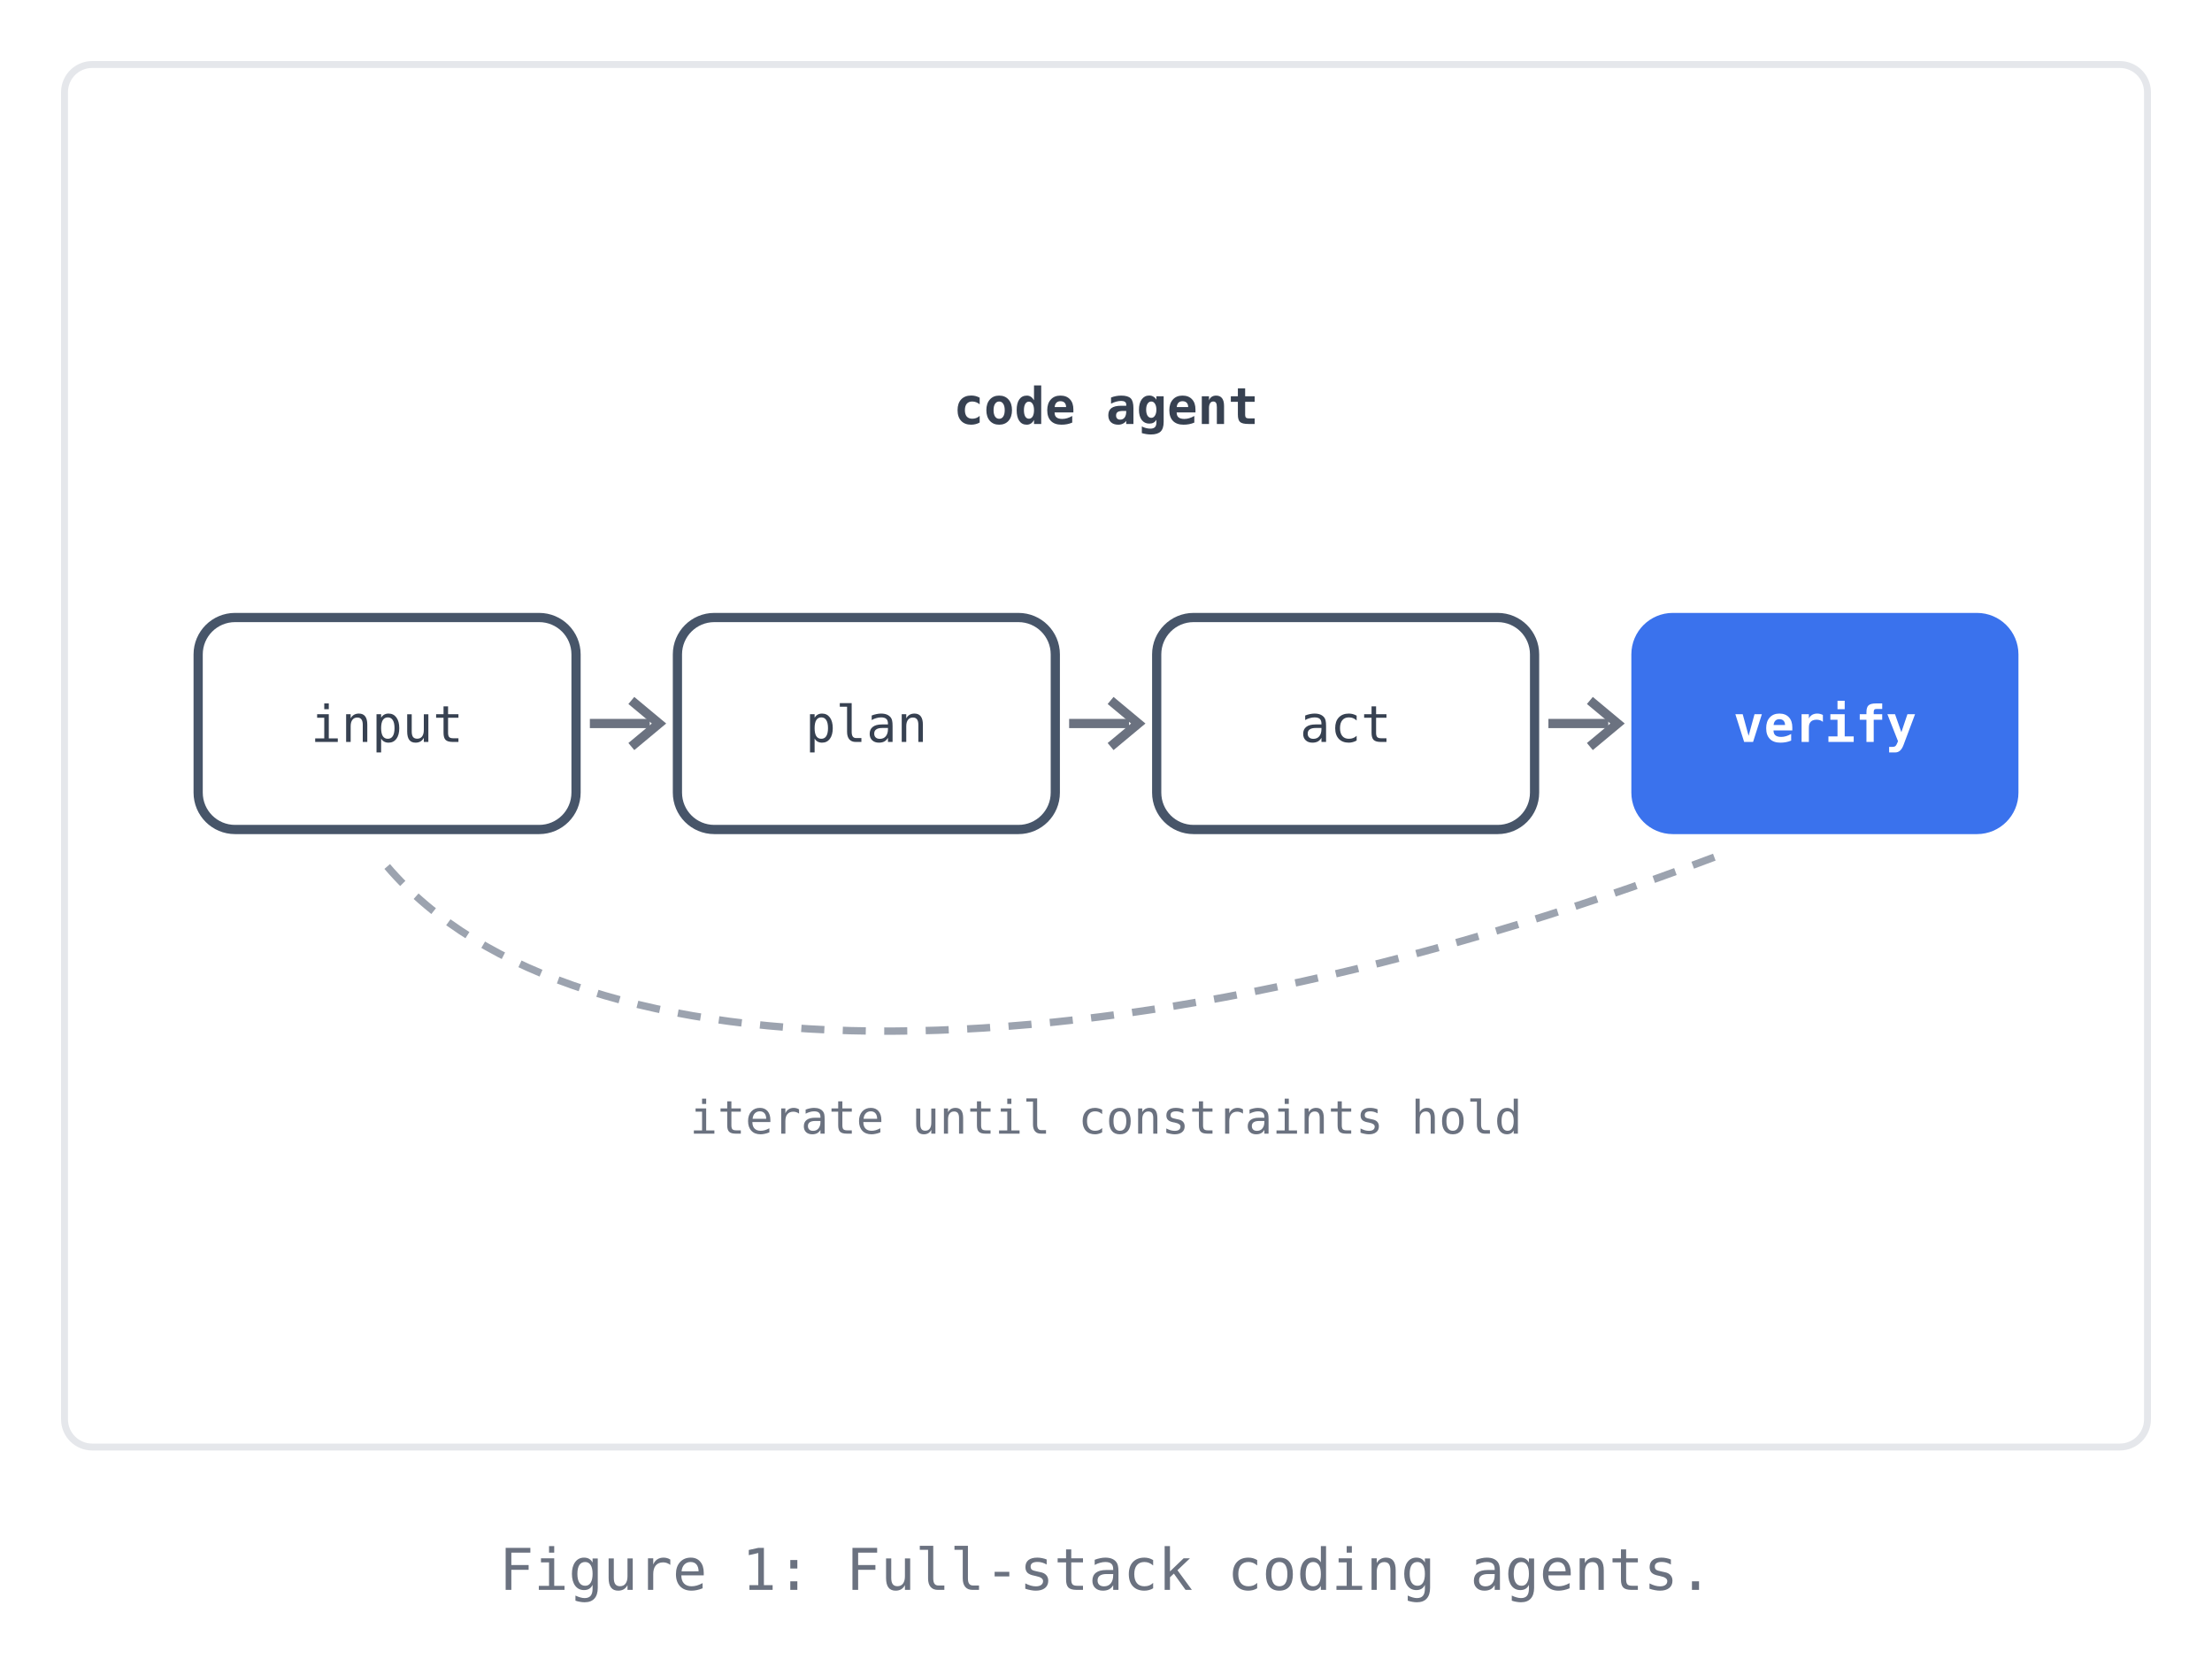
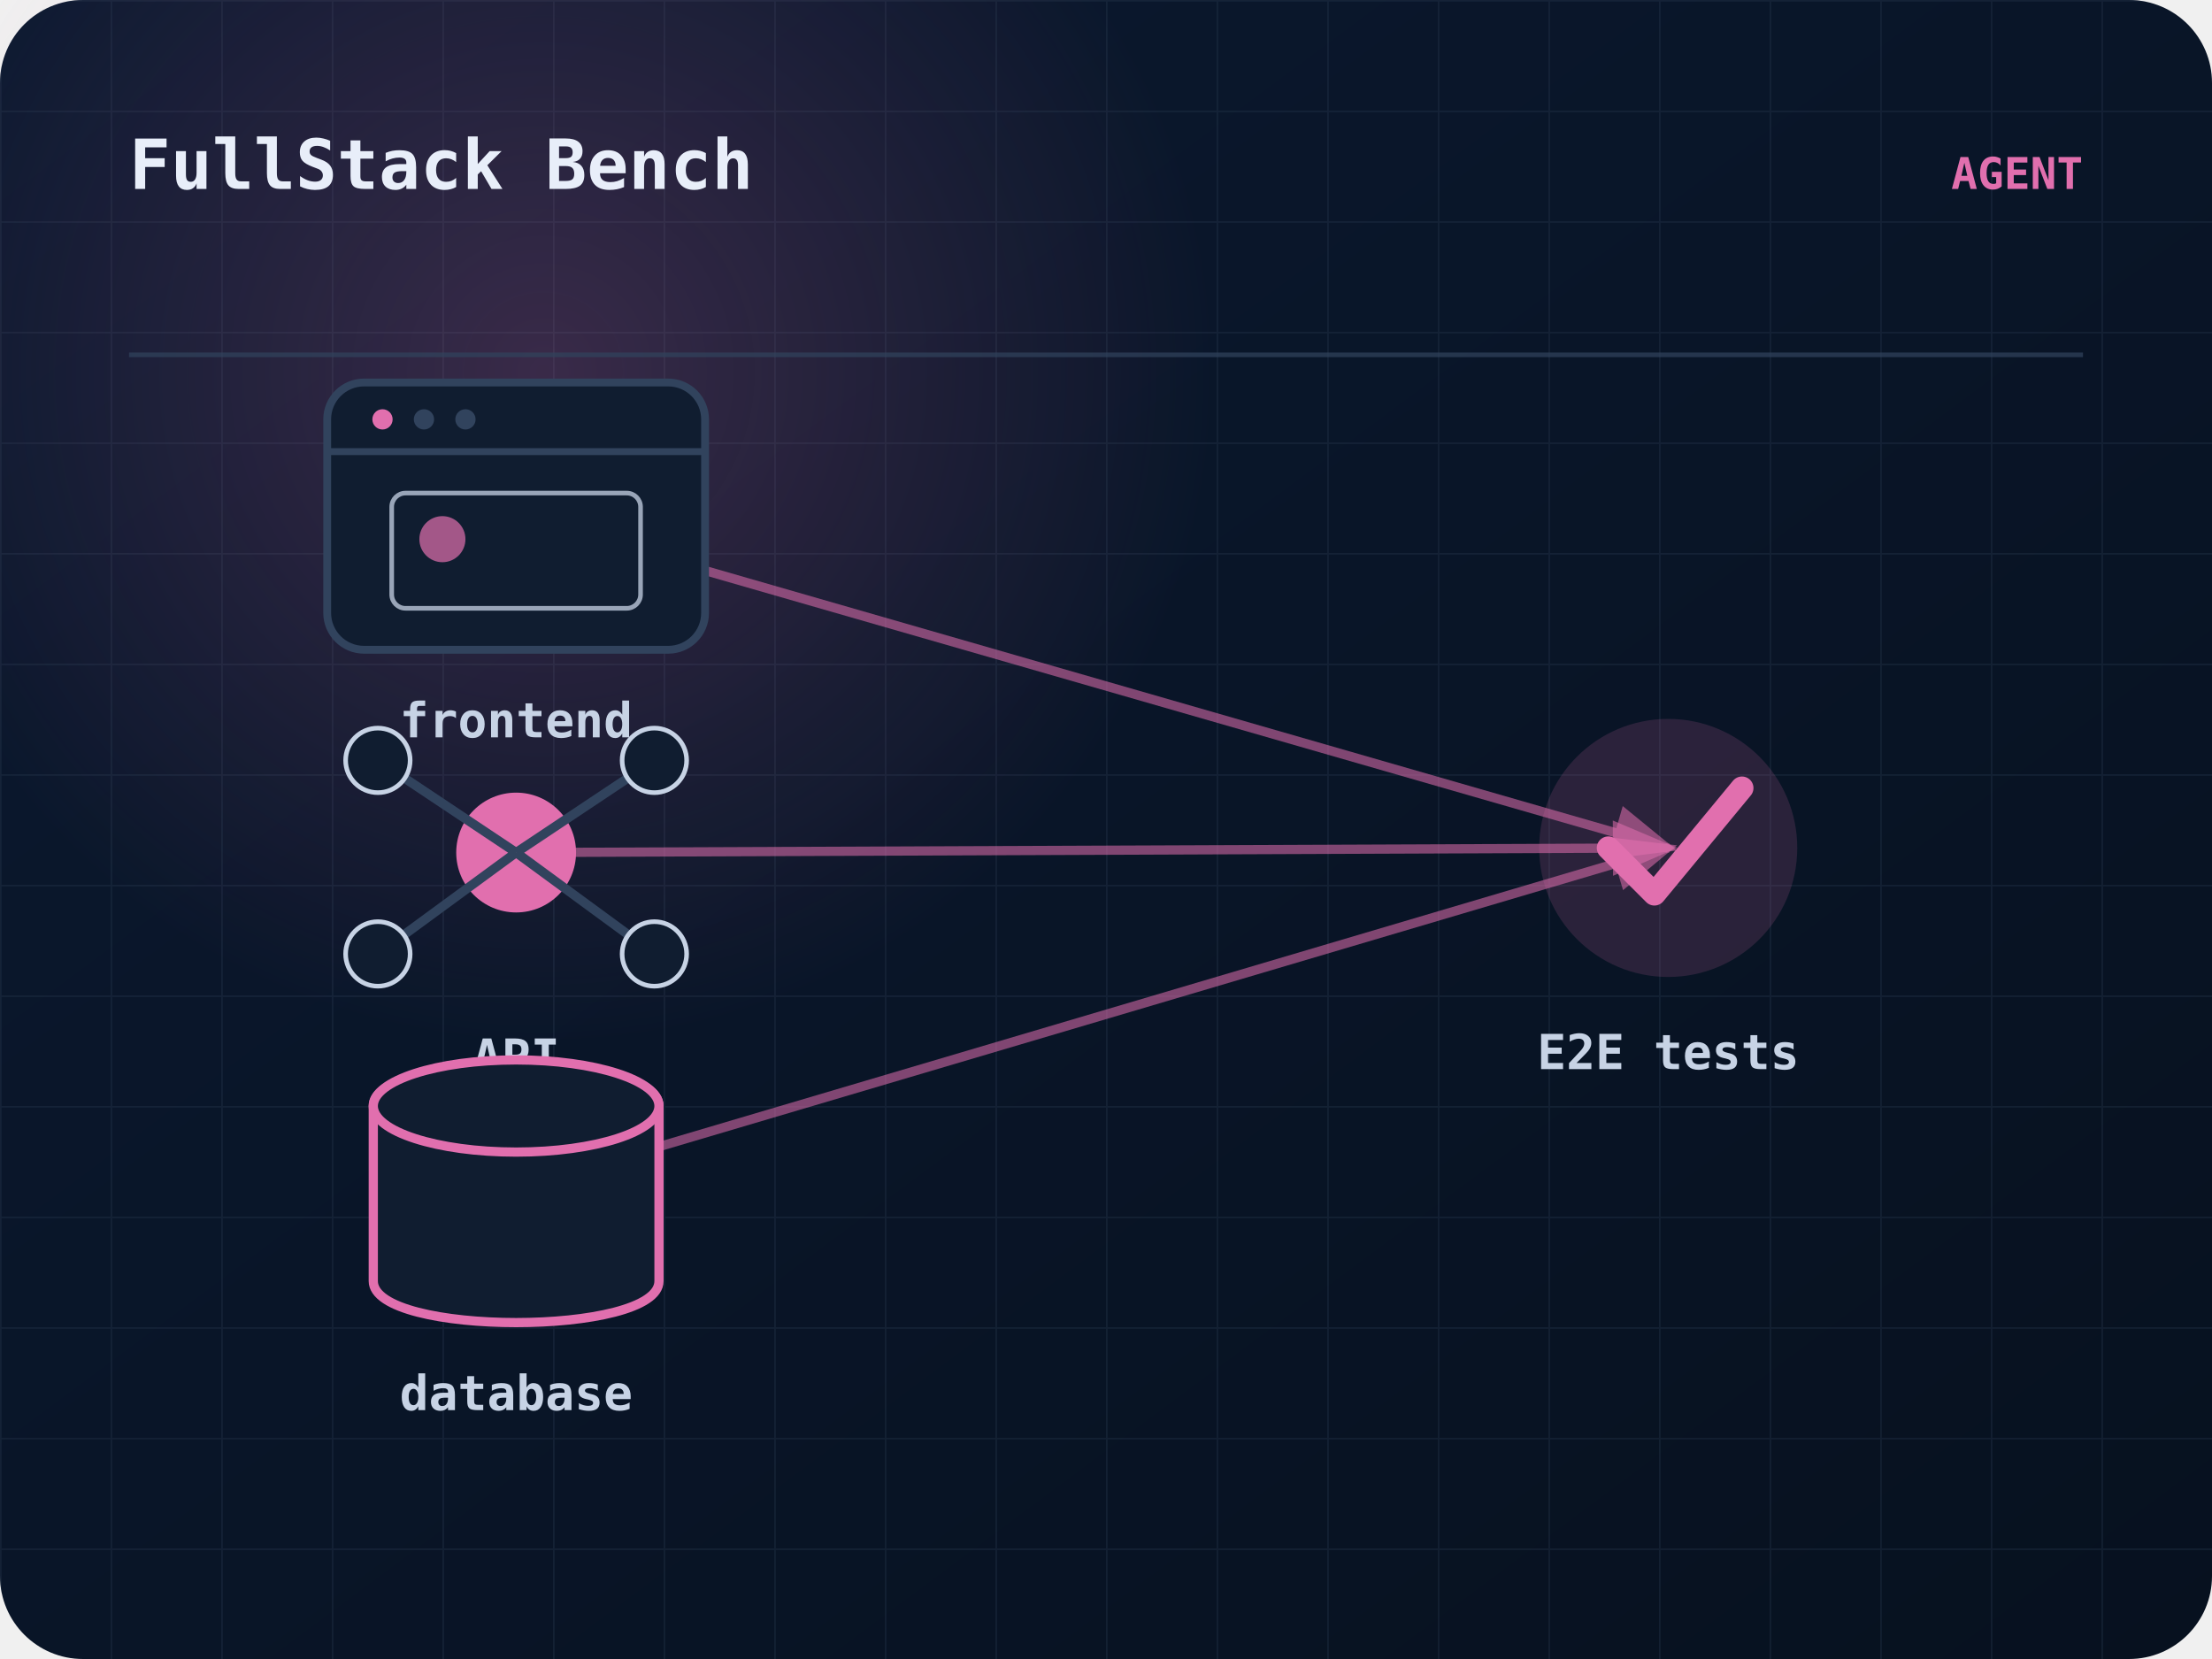
- <svg xmlns="http://www.w3.org/2000/svg" viewBox="0 0 480 360">
-   <rect width="480" height="360" fill="#ffffff" />
-   <rect x="14" y="14" width="452" height="300" fill="none" stroke="#e5e7eb" stroke-width="1.5" rx="6" />
-   <rect x="43" y="134" width="82" height="46" fill="#ffffff" opacity="1" stroke="#475569" stroke-width="2" rx="8" />
-   <text x="84.0" y="161.0" text-anchor="middle" font-family="Menlo, Consolas, monospace" font-size="11" fill="#374151">input</text>
-   <path d="M 128 157.0 L 141 157.0" stroke="#6b7280" stroke-width="2" />
-   <path d="M 137 152.0 L 143 157.0 L 137 162.0" fill="none" stroke="#6b7280" stroke-width="2" />
-   <rect x="147" y="134" width="82" height="46" fill="#ffffff" opacity="1" stroke="#475569" stroke-width="2" rx="8" />
-   <text x="188.0" y="161.0" text-anchor="middle" font-family="Menlo, Consolas, monospace" font-size="11" fill="#374151">plan</text>
-   <path d="M 232 157.0 L 245 157.0" stroke="#6b7280" stroke-width="2" />
-   <path d="M 241 152.0 L 247 157.0 L 241 162.0" fill="none" stroke="#6b7280" stroke-width="2" />
-   <rect x="251" y="134" width="82" height="46" fill="#ffffff" opacity="1" stroke="#475569" stroke-width="2" rx="8" />
-   <text x="292.0" y="161.0" text-anchor="middle" font-family="Menlo, Consolas, monospace" font-size="11" fill="#374151">act</text>
-   <path d="M 336 157.0 L 349 157.0" stroke="#6b7280" stroke-width="2" />
-   <path d="M 345 152.0 L 351 157.0 L 345 162.0" fill="none" stroke="#6b7280" stroke-width="2" />
-   <rect x="355" y="134" width="82" height="46" fill="#2563eb" opacity="0.9" stroke="#2563eb" stroke-width="2" rx="8" />
-   <text x="396.0" y="161.0" text-anchor="middle" font-family="Menlo, Consolas, monospace" font-size="11" fill="#ffffff" font-weight="bold">verify</text>
-   <path d="M 372 186 C 240 236 125 236 84 188" stroke="#9ca3af" stroke-width="1.6" stroke-dasharray="5 4" fill="none" />
-   <text x="240" y="246" text-anchor="middle" font-family="Menlo, Consolas, monospace" font-size="10" fill="#6b7280">iterate until constraints hold</text>
-   <text x="240" y="92" text-anchor="middle" font-family="Menlo, Consolas, monospace" font-size="11" fill="#374151" font-weight="bold">code agent</text>
-   <text x="240" y="345" text-anchor="middle" font-family="Menlo, Consolas, monospace" font-size="12.5" fill="#6b7280">Figure 1: Full-stack coding agents.</text>
+ <svg xmlns="http://www.w3.org/2000/svg" viewBox="0 0 480 360" role="img" aria-labelledby="title desc">
+   <defs>
+     <linearGradient id="bg" x1="0" y1="0" x2="1" y2="1">
+       <stop stop-color="#0b1930" />
+       <stop offset="1" stop-color="#07111f" />
+     </linearGradient>
+     <radialGradient id="halo">
+       <stop stop-color="#e16fae" stop-opacity=".22" />
+       <stop offset="1" stop-color="#e16fae" stop-opacity="0" />
+     </radialGradient>
+     <pattern id="grid" width="24" height="24" patternUnits="userSpaceOnUse">
+       <path d="M 24 0 L 0 0 0 24" fill="none" stroke="#2b3b53" stroke-width=".7" opacity=".32" />
+     </pattern>
+     <marker id="arrow" markerWidth="8" markerHeight="8" refX="6" refY="3" orient="auto">
+       <path d="M0,0 L0,6 L7,3 z" fill="#e16fae" />
+     </marker>
+   </defs>
+   <rect width="480" height="360" rx="18" fill="url(#bg)" />
+   <rect width="480" height="360" rx="18" fill="url(#grid)" />
+   <circle cx="118" cy="81" r="145" fill="url(#halo)" />
+   <path d="M 28 77 H 452" stroke="#31435d" stroke-width="1" opacity=".7" />
+   <text x="28" y="41" text-anchor="start" font-family="IBM Plex Mono, Menlo, monospace" font-size="15" font-weight="700" fill="#e8eef9">FullStack Bench</text>
+   <text x="452" y="41" text-anchor="end" font-family="IBM Plex Mono, Menlo, monospace" font-size="9.5" font-weight="700" fill="#e16fae">AGENT</text>
+   <path d="M 112 112.0 L 362 184" fill="none" stroke="#e16fae" stroke-width="2" opacity=".55" marker-end="url(#arrow)" />
+   <path d="M 112 185.0 L 362 184" fill="none" stroke="#e16fae" stroke-width="2" opacity=".55" marker-end="url(#arrow)" />
+   <path d="M 112 258.0 L 362 184" fill="none" stroke="#e16fae" stroke-width="2" opacity=".55" marker-end="url(#arrow)" />
+   <rect x="71" y="83" width="82" height="58" rx="8" fill="#101d30" stroke="#31435d" stroke-width="1.7" />
+   <line x1="71" y1="98.0" x2="153" y2="98.0" stroke="#31435d" stroke-width="1.5" />
+   <circle cx="83" cy="91.0" r="2.2" fill="#e16fae" />
+   <circle cx="92" cy="91.0" r="2.2" fill="#31435d" />
+   <circle cx="101" cy="91.0" r="2.2" fill="#31435d" />
+   <rect x="85" y="107.0" width="54" height="25" rx="3" fill="none" stroke="#c7d3e5" opacity=".75" />
+   <circle cx="96" cy="117.0" r="5" fill="#e16fae" opacity=".7" />
+   <text x="112" y="160.0" text-anchor="middle" font-family="IBM Plex Mono, Menlo, monospace" font-size="10.5" font-weight="600" fill="#c7d3e5">frontend</text>
+   <circle cx="112" cy="185.0" r="13" fill="#e16fae" />
+   <line x1="112" y1="185.0" x2="82" y2="165.0" stroke="#31435d" stroke-width="2" />
+   <circle cx="82" cy="165.0" r="7" fill="#101d30" stroke="#c7d3e5" />
+   <line x1="112" y1="185.0" x2="142" y2="165.0" stroke="#31435d" stroke-width="2" />
+   <circle cx="142" cy="165.0" r="7" fill="#101d30" stroke="#c7d3e5" />
+   <line x1="112" y1="185.0" x2="82" y2="207.0" stroke="#31435d" stroke-width="2" />
+   <circle cx="82" cy="207.0" r="7" fill="#101d30" stroke="#c7d3e5" />
+   <line x1="112" y1="185.0" x2="142" y2="207.0" stroke="#31435d" stroke-width="2" />
+   <circle cx="142" cy="207.0" r="7" fill="#101d30" stroke="#c7d3e5" />
+   <text x="112" y="233.0" text-anchor="middle" font-family="IBM Plex Mono, Menlo, monospace" font-size="10.5" font-weight="600" fill="#c7d3e5">API</text>
+   <path d="M 81 240.0 C 81 228.0 143 228.0 143 240.0 V 278.0 C 143 290.0 81 290.0 81 278.0 Z" fill="#101d30" stroke="#e16fae" stroke-width="2" />
+   <ellipse cx="112" cy="240.0" rx="31" ry="10" fill="#101d30" stroke="#e16fae" stroke-width="2" />
+   <text x="112" y="306.0" text-anchor="middle" font-family="IBM Plex Mono, Menlo, monospace" font-size="10.5" font-weight="600" fill="#c7d3e5">database</text>
+   <circle cx="362" cy="184" r="27" fill="#e16fae" opacity=".16" stroke="#e16fae" stroke-width="2" />
+   <path d="M 349 184 L 359 194 L 378 171" fill="none" stroke="#e16fae" stroke-width="5" stroke-linecap="round" stroke-linejoin="round" />
+   <text x="362" y="232" text-anchor="middle" font-family="IBM Plex Mono, Menlo, monospace" font-size="10.5" font-weight="600" fill="#c7d3e5">E2E tests</text>
</svg>
